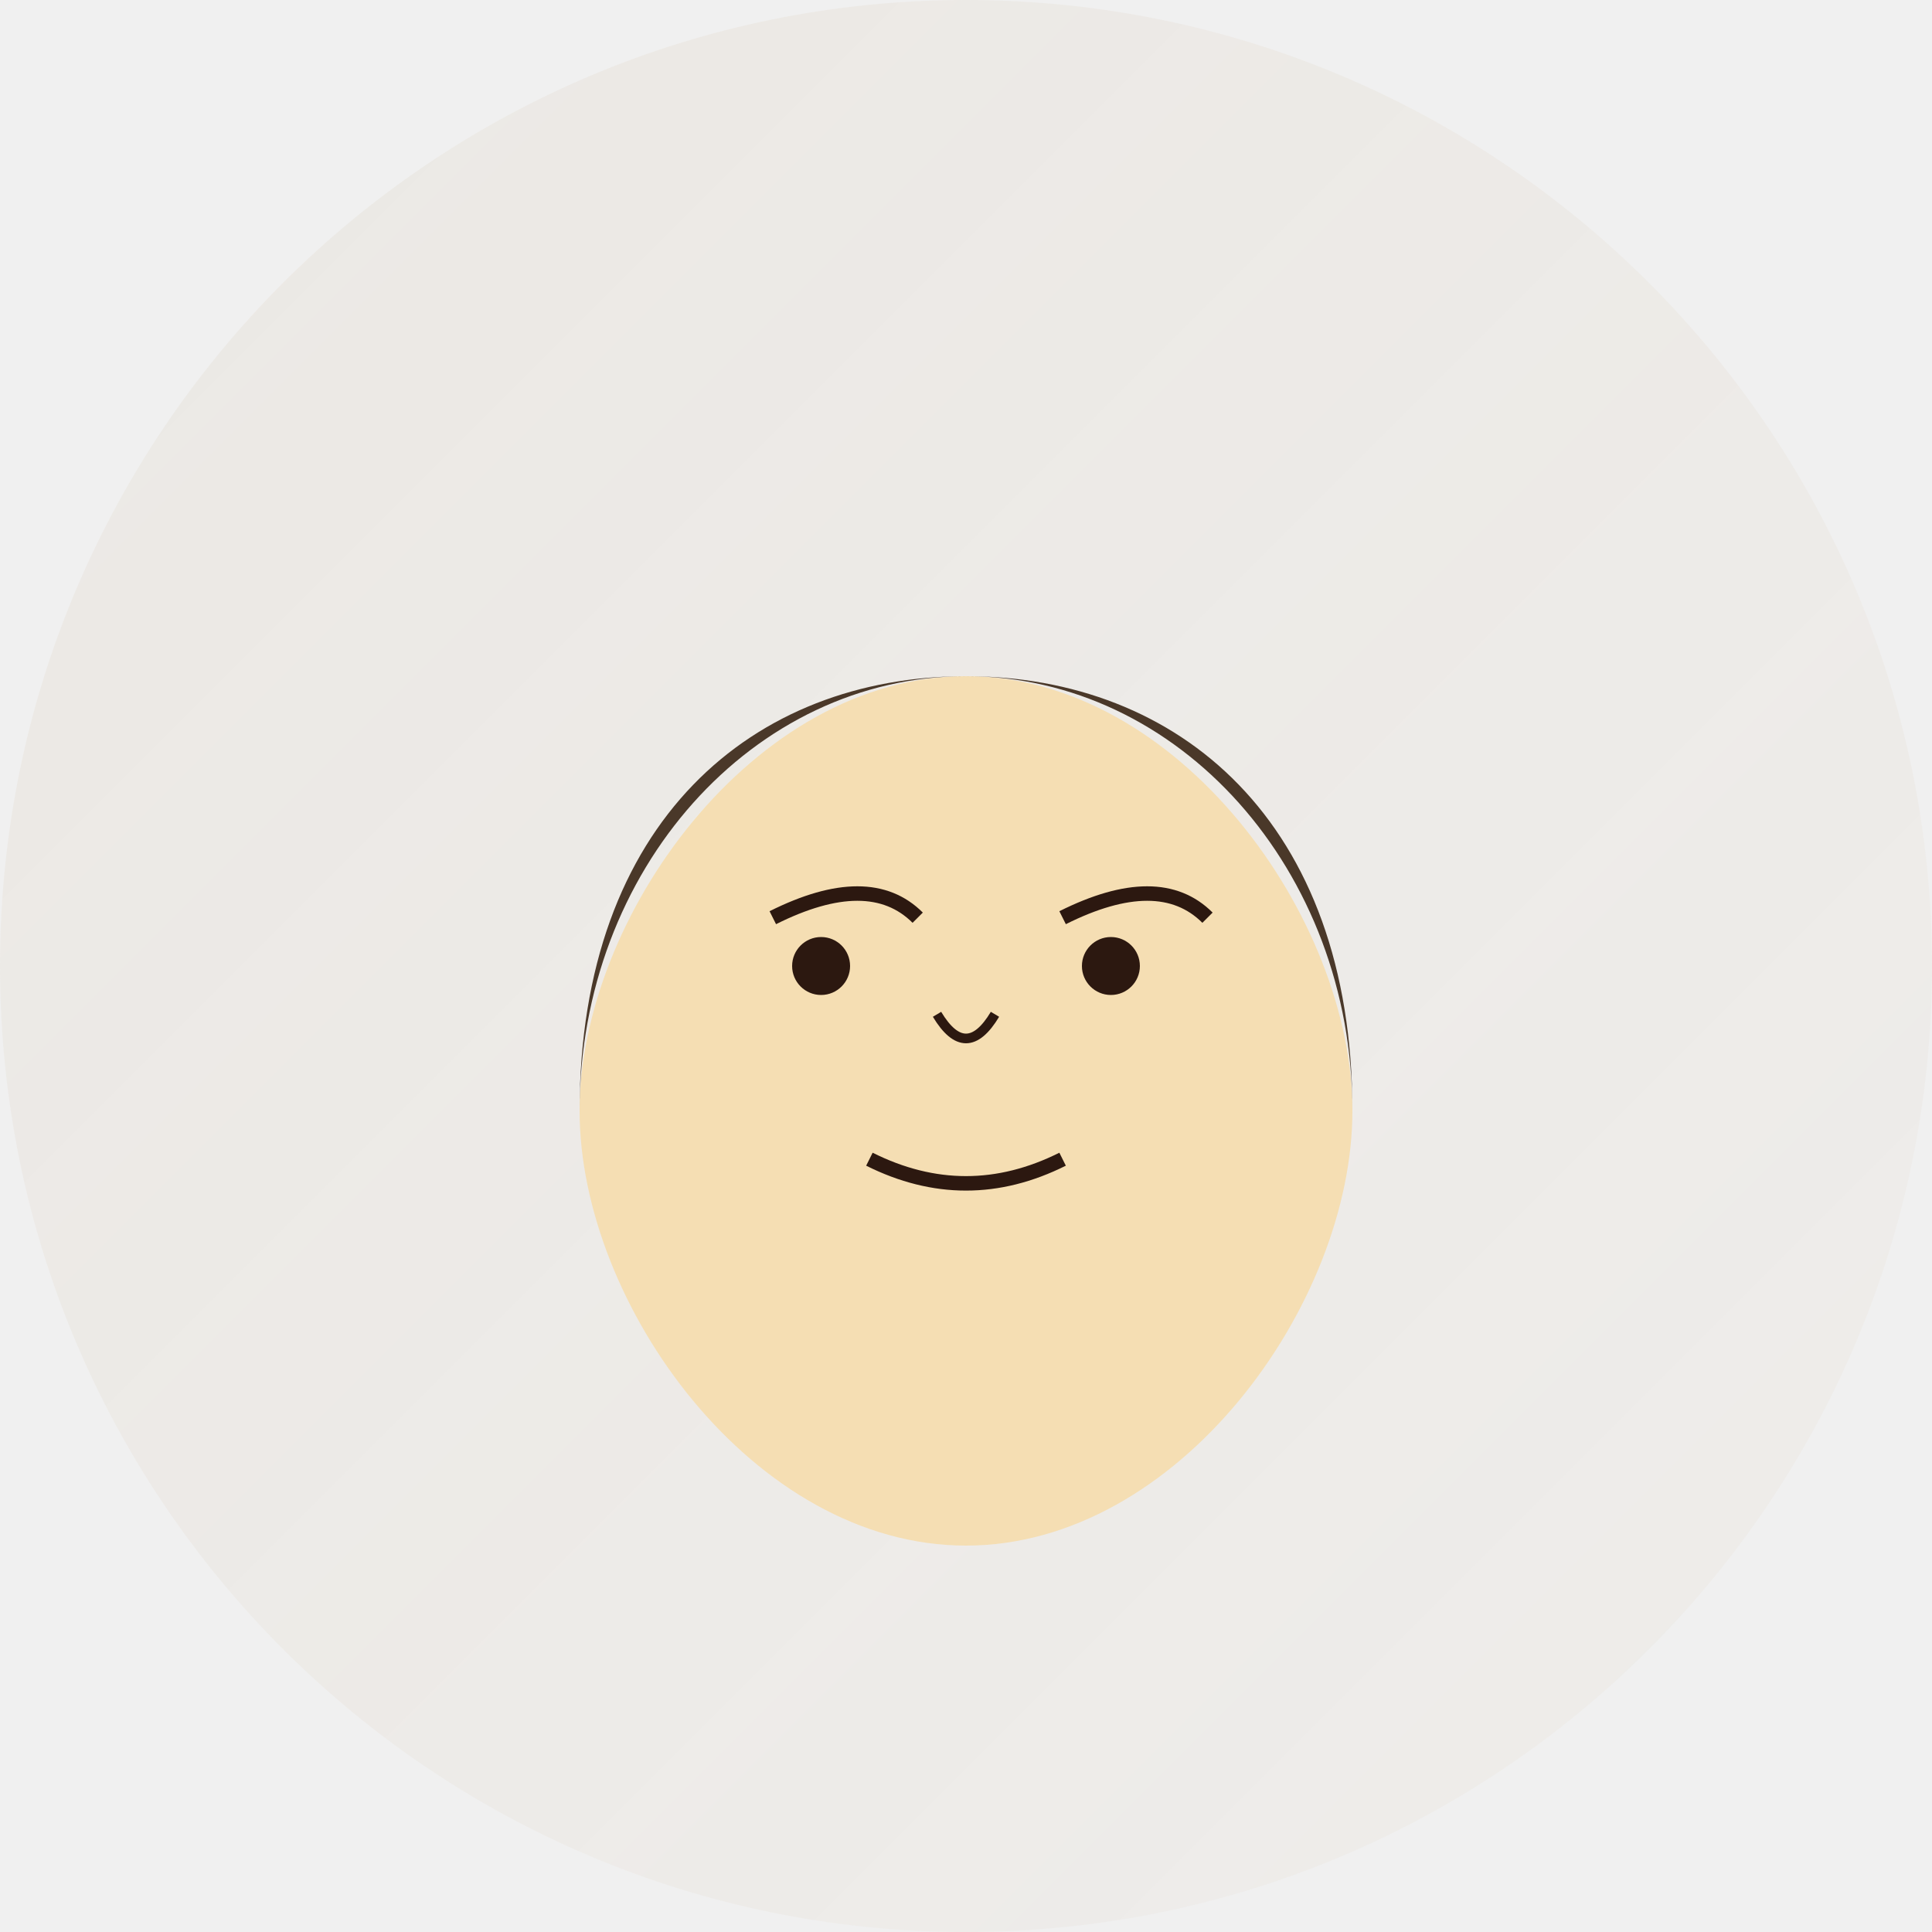
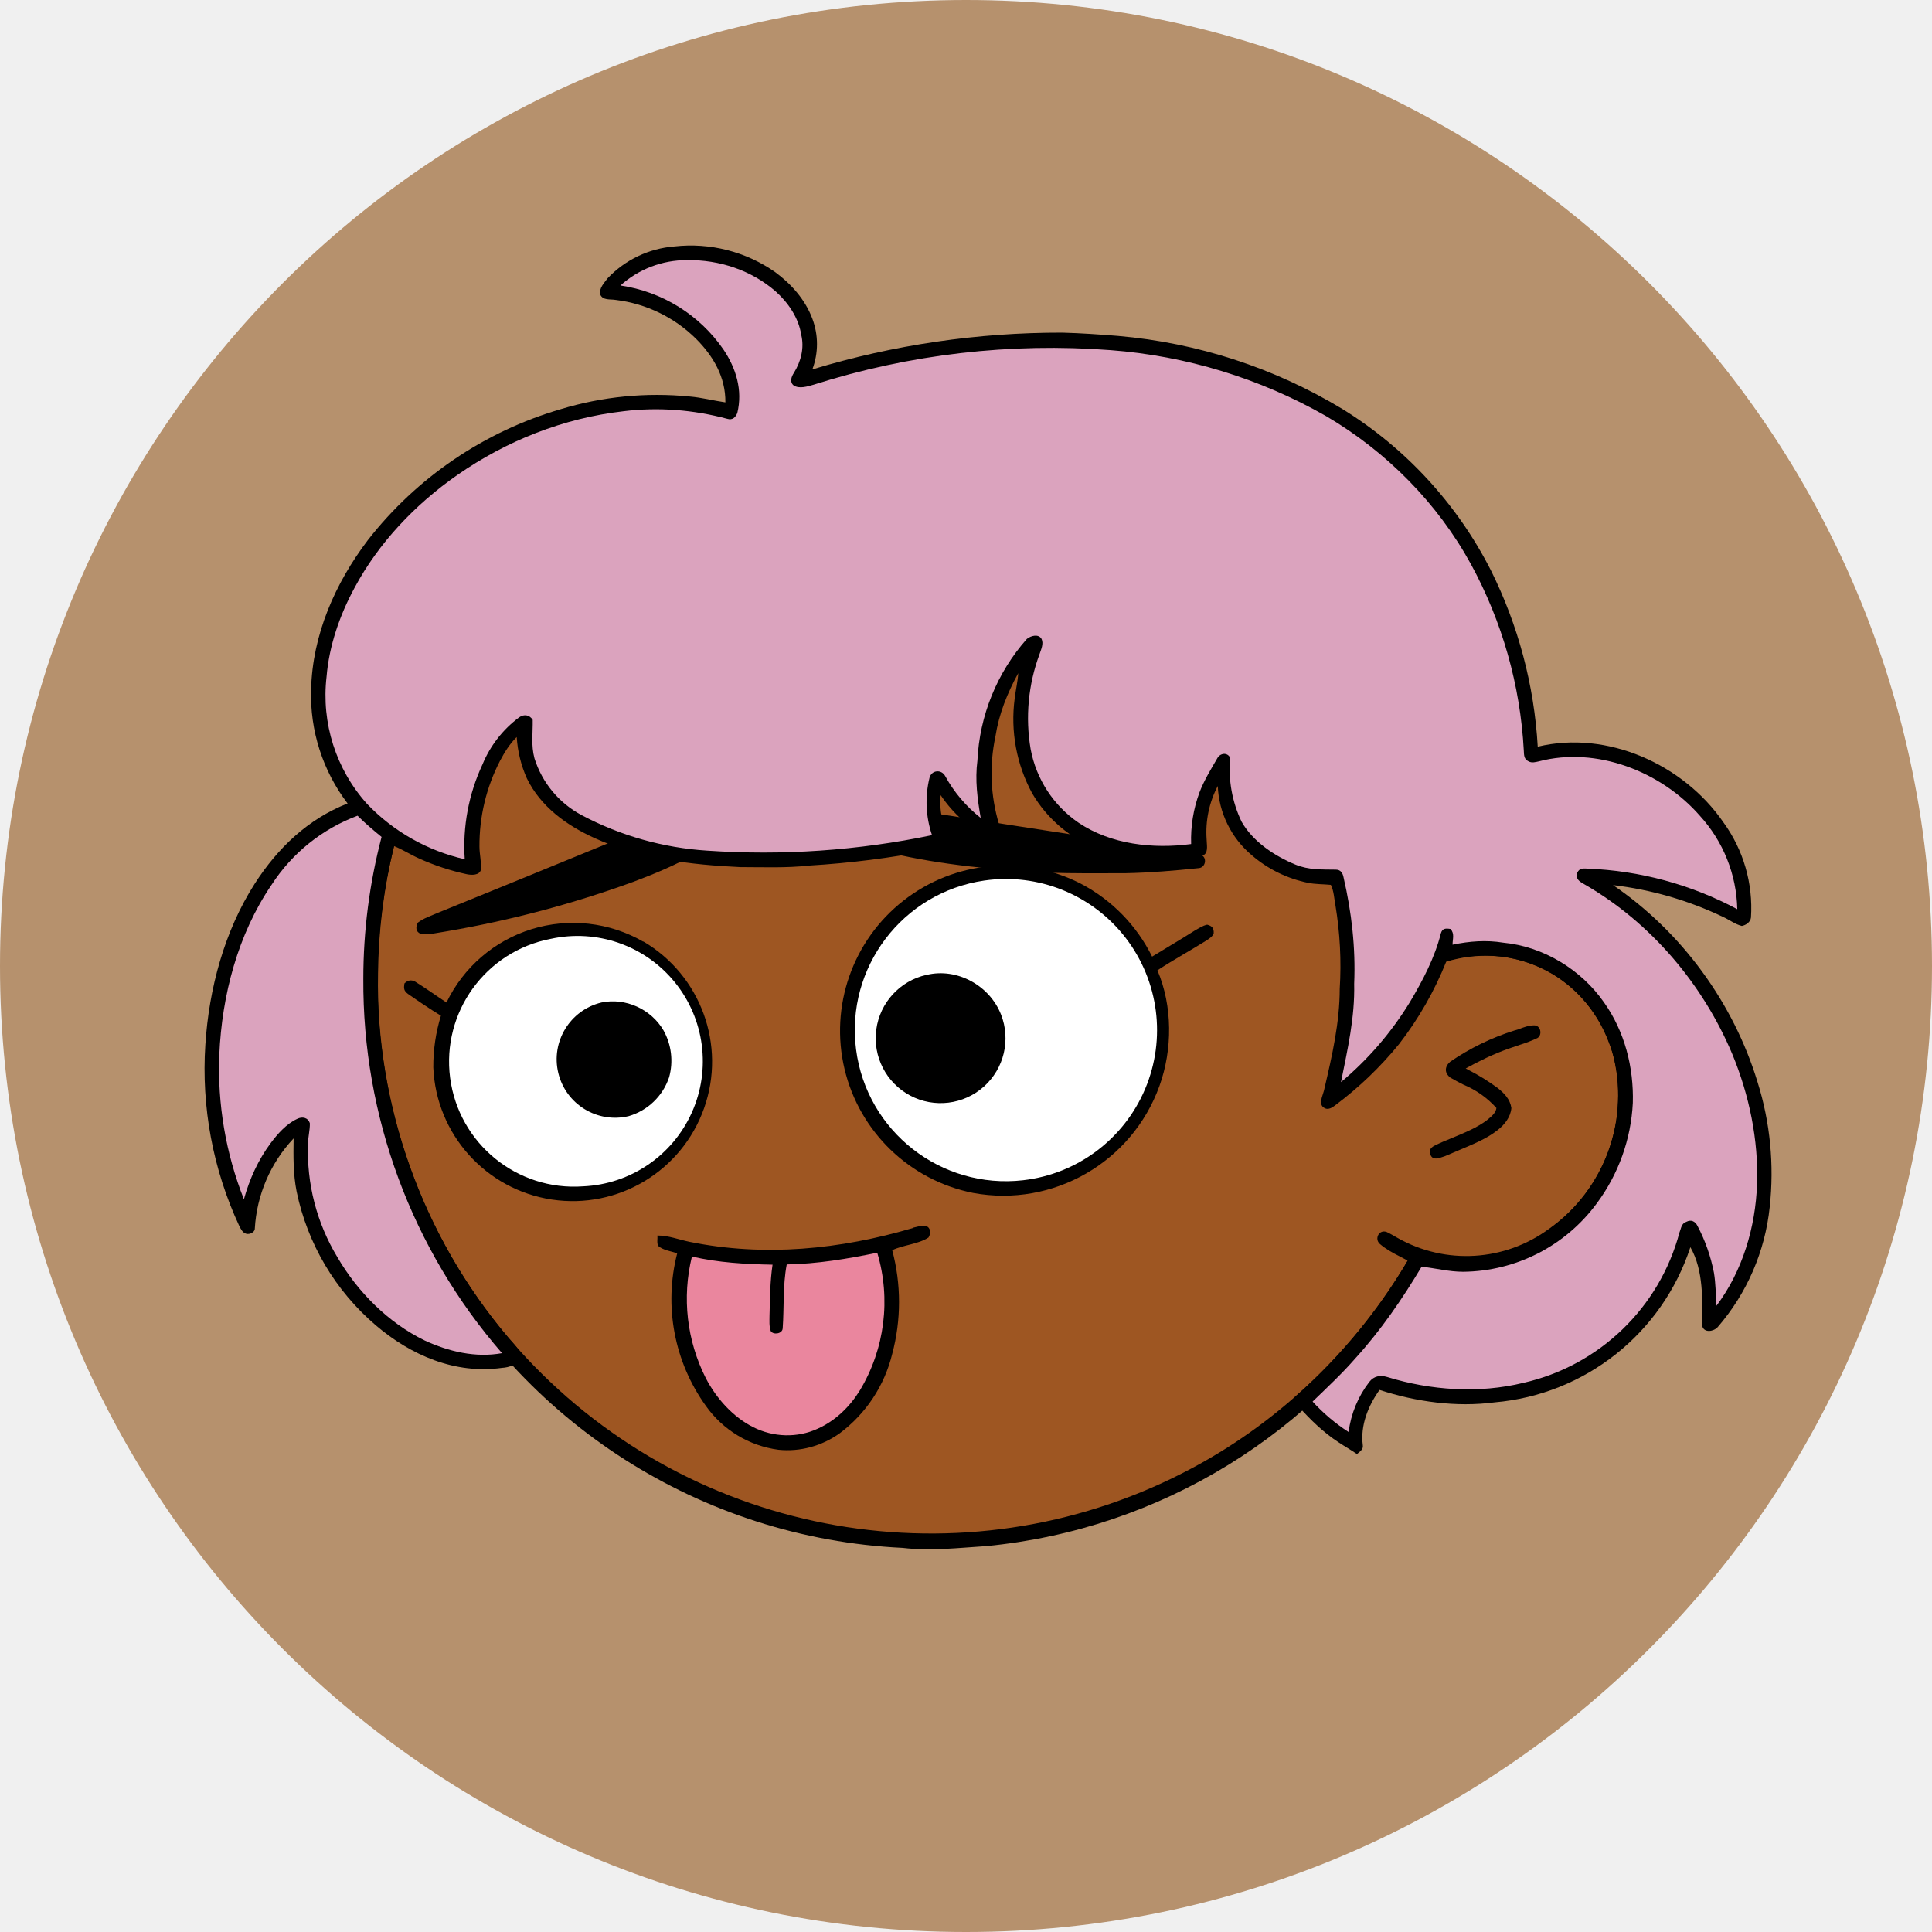
- <svg xmlns="http://www.w3.org/2000/svg" width="200" height="200" viewBox="0 0 200 200" fill="none">
-   <defs>
-     <linearGradient id="gradjames" x1="0%" y1="0%" x2="100%" y2="100%">
-       <stop offset="0%" style="stop-color:#C8A97E;stop-opacity:0.1" />
-       <stop offset="100%" style="stop-color:#C8A97E;stop-opacity:0.05" />
-     </linearGradient>
-   </defs>
-   <circle cx="100" cy="100" r="100" fill="url(#gradjames)" />
-   <path d="M100 160c-22 0-40-25-40-45s18-45 40-45 40 25 40 45-18 45-40 45z" fill="#F5DEB3" />
-   <path d="M60 115c0-30 18-45 40-45s40 15 40 45c0-25-18-45-40-45s-40 20-40 45z" fill="#4A3829" />
-   <circle cx="85" cy="100" r="3" fill="#2C1810" />
-   <circle cx="115" cy="100" r="3" fill="#2C1810" />
-   <path d="M80 95q10-5 15 0M110 95q10-5 15 0" stroke="#2C1810" stroke-width="1.5" />
-   <path d="M97 105q3 5 6 0" stroke="#2C1810" stroke-width="1" />
-   <path d="M90 120q10 5 20 0" stroke="#2C1810" stroke-width="1.5" fill="none" />
+ <svg xmlns="http://www.w3.org/2000/svg" viewBox="0 0 762 762" fill="none" shape-rendering="auto">
+   <mask id="viewboxMask">
+     <rect width="762" height="762" rx="381" ry="381" x="0" y="0" fill="#fff" />
+   </mask>
+   <g mask="url(#viewboxMask)">
+     <rect fill="#b6916d" width="762" height="762" x="0" y="0" />
+     <path d="M396 164.8a224.8 224.8 0 0 1 104.8 42.4c6.2 4.9 12.5 9.4 18 15a225.4 225.4 0 0 1 71.8 149 58.5 58.5 0 0 1 50.9 42.2 71 71 0 0 1-27.6 76.5c-11 7.7-24.5 12-38 11.7-5 0-10-1.6-15-1.8-1.9 2.2-3.3 4.9-4.8 7.3A223.3 223.3 0 0 1 389 609.8c-11 .7-21.9 2-33 .7a223.7 223.7 0 0 1-178.8-342.3A223.4 223.4 0 0 1 352 163.5c14.6-1.4 29.4-.3 44 1.3Z" fill="#000" />
+     <path fill-rule="evenodd" clip-rule="evenodd" d="M498.8 213.2A216 216 0 0 0 363 169c-13-.2-26.2 1.6-39 4a218 218 0 0 0-113.6 365.5 218.5 218.5 0 0 0 260.4 40.2c35-18.8 64.2-47.3 84.4-81.5l-3-1.6c-2.8-1.4-5.7-3-8-5-2.2-2-.3-5.8 2.7-4.7 1.5.7 3 1.6 4.4 2.4a55 55 0 0 0 59.6-3.6 64.5 64.5 0 0 0 25-69.8 53.1 53.1 0 0 0-24-31 52.6 52.6 0 0 0-47-2.8c-1.6.8-3.4 1.5-5 1.3-2.5-.2-2.8-4.2-.6-5.2 8-4 16.5-5.6 25.4-6.4a217 217 0 0 0-72-146.4c-4.4-4-8.7-8.1-13.9-11.3Zm107.6 196.2c2-1.2 1.3-5.1-1.4-5-2 0-4.2.8-6.2 1.6l-1.4.4a95.1 95.1 0 0 0-25.5 12.4c-2.2 2-2.2 4.4.1 6.2a92 92 0 0 0 5.2 2.8 36 36 0 0 1 13 9.2c-.2 1.9-2 3.4-3.4 4.5l-.2.2c-3.9 3-8.8 5-13.6 7-2.5 1-4.9 2-7.1 3.1-1.7.8-2.6 2.2-1.6 3.9 1 2 3.2 1.1 5 .5l.6-.2 5.4-2.3c5.4-2.3 11-4.5 15.4-8 2.7-2.1 5.1-5.1 5.4-8.7-.5-3.4-2.7-5.7-5.3-7.8a83 83 0 0 0-11.6-7.2l-1.1-.6c5.4-3 10.8-5.6 16.6-7.7l5-1.7a52 52 0 0 0 6.7-2.6Z" fill="#9e5622" />
+     <g transform="translate(-161 -83)">
+       <path d="M587.4 431.6a65 65 0 0 1 28 28.7c5.5-3.4 11.2-6.7 16.7-10.2 1.6-.9 3.2-2 5-2.4 1.9.5 2.7 1.3 2.6 3.4-.4 1.3-1.7 2-2.8 2.8-6.4 4-13 7.6-19.4 11.8 6 14.1 6 31.2.8 45.6a65.5 65.5 0 0 1-73.5 42.2 65.2 65.2 0 1 1 42.6-121.9Z" fill="#000" />
+       <path d="M549.2 430.3a59.6 59.6 0 1 1 15.3 118.2 59.6 59.6 0 0 1-15.3-118.2Z" fill="#fff" />
+       <path d="M414.7 454.3a55 55 0 1 1-82.8 49.7 68 68 0 0 1 3-20.4c-4.4-2.7-8.7-5.6-13-8.6-1.6-1.2-1.7-2.1-1.4-4.1 1.3-1.3 2.7-1.6 4.3-.7 4.2 2.6 8.2 5.5 12.3 8.2a55.4 55.4 0 0 1 77.6-24Z" fill="#000" />
+       <path d="M378.2 453.3a49.4 49.4 0 1 1 12.8 97.6 49.3 49.3 0 0 1-12.8-97.6Z" fill="#fff" />
+       <path d="M526.5 467.5c12-2.9 24.8 4.2 29.3 15.6a25.6 25.6 0 1 1-29.4-15.6ZM398.2 478.4c9.5-2 19.6 2.6 24.5 11a24.5 24.5 0 0 1 2.2 18.5 23.8 23.8 0 0 1-15.9 15.3 23 23 0 1 1-10.8-44.8Z" fill="#000" />
+     </g>
+     <g transform="translate(-161 -83)">
+       <path d="M452 395.9c.7 4.6-1.5 9.3-4.2 13a43.8 43.8 0 0 1-12.8 11c-7.7 4.4-16 7.8-24.2 10.9a423.5 423.5 0 0 1-73.5 19.5c-3.4.5-7 1.5-10.4 1-2-.8-2-2.7-1.1-4.4 2.3-1.8 5.5-2.8 8.2-4 36-14.6 71.9-29.4 107.8-44.1 3.3-1.3 6.6-3.4 10.2-3ZM479 396l148 22.8c2.6.4 5.3.5 7.8 1.4 2.4 1.1 1.7 5-1 5.2-9.6 1-19.1 1.8-28.8 2-15.4 0-30.6.3-46-1.2-20.9-1.6-42.2-4.6-62.2-11-7-2.5-15-5.5-20.3-10.7-1.8-2-4-4.3-3.2-7.1 1.2-2.2 3.6-1.6 5.7-1.4Z" fill="#000" />
+     </g>
+     <g transform="translate(-161 -83)">
+       <path d="M521.2 567.2c1.5-.3 3.3-1 5-.7 2 .8 2 3 1 4.6-4.2 2.7-10 2.9-14.3 5a79.2 79.2 0 0 1 0 40.9 55.4 55.4 0 0 1-20.7 31.3c-7 5-15.6 7.4-24.2 6.5a41.8 41.8 0 0 1-28.6-17.3 72.2 72.2 0 0 1-11.3-60.2c-2.4-.8-5.6-1.2-7.5-2.9-.6-1.2-.2-2.8-.3-4.1 4.5 0 8.3 1.6 12.7 2.5 29.5 6 59.5 3 88.2-5.5Z" fill="#000" />
+       <path d="M507 577.1a67.7 67.7 0 0 1-6.8 54.2c-4 6.5-9.6 12-16.7 15.2-8 3.7-17.5 3.4-25.4-.6-8-4-14.6-11.4-18.7-19.3a69.5 69.5 0 0 1-5.5-48c10.5 2.4 21 3 31.8 3.2-1 6.8-1 13.4-1.2 20.2 0 2-.2 4 .5 6 1 1.6 4.6 1.1 4.7-1.1.6-8.4 0-16.8 1.6-25.2 12-.2 24-2.2 35.6-4.6Z" fill="#EA869E" />
+     </g>
+     <g transform="translate(-161 -83)" />
+     <g transform="translate(-161 -83)" />
+     <g transform="translate(-161 -83)">
+       <path d="M427 180.2a58 58 0 0 1 39.7 10.1c6.4 4.7 11.9 10.9 14.7 18.4a28.3 28.3 0 0 1 0 20 338 338 0 0 1 98.6-14.5c7.3.2 14.7.7 22 1.3a205.3 205.3 0 0 1 88.6 28.9 160.1 160.1 0 0 1 58.4 63.5 179 179 0 0 1 18.5 69.6c27.4-6.6 57.5 7 73.2 29.8a57.4 57.4 0 0 1 10.9 37.6c-.2 1.8-2 3-3.6 3.3-2.6-.6-5-2.5-7.5-3.6a138.2 138.2 0 0 0-43.3-12.5c27 18.4 47.5 46.4 57 77.7 5 15.9 6.6 32.7 4.8 49.2a86 86 0 0 1-20.5 47.4c-1.6 1.8-5.3 2.4-6.1-.3 0-10.2.6-22-4.7-31.2a89.3 89.3 0 0 1-77.2 61.2c-15.1 2-31-.2-45.4-4.9-4.5 6.3-7.6 14-6.6 21.8.3 1.7-1.2 2.5-2.3 3.5-2.3-1.6-4.8-3-7.2-4.6-6-3.9-11-8.8-15.8-14.1-1-1-1.2-2.3-1.5-3.8 18.3-16 34-35.2 46-56.3 1.4-2.7 4-1.5 6.3-1a56 56 0 0 0 48.5-9.2 65.7 65.7 0 0 0 26-42.5c1.4-10.4 1-20.9-2.9-30.7-4.8-13-14.5-24-27.2-29.7-11.6-5.4-25-6-37-2.3a135 135 0 0 1-18.6 32.5 142.4 142.4 0 0 1-25 24c-1.7 1.3-3.4 2.4-5.2.6-1.5-1.8.5-5.1.8-7.2 3-12.8 6-26 6-39.2.7-11 .1-22.1-1.7-33-.5-2.6-.6-5.6-1.8-8-3-.3-6-.2-9-.8a48.8 48.8 0 0 1-22.2-10.9 37.7 37.7 0 0 1-13.4-27.3 39.2 39.2 0 0 0-4.4 21c0 1.8.7 4.7-.8 6-1.8 1.1-4 1.5-6 1.8-12 1.4-24.7.5-36-3.9a51 51 0 0 1-26-22 61.5 61.5 0 0 1-6.9-37.4c.4-3.4 1.2-6.6 1.4-10-4.3 7.9-7.6 16-9 25A69.7 69.7 0 0 0 555 408c.4 1.5 1.2 3.3.7 4.8-.4 1.6-2.2 2.1-3.7 1.4a52.4 52.4 0 0 1-20-17.6c-.4 4.6.1 8.4 1.6 12.8.4 2 2 4.6.4 6.4-1.3 1.9-3.8 2-5.8 2.5a365 365 0 0 1-48.2 6.1c-8.9 1-18 .6-27 .6-19.5-.9-39.7-3.3-57.6-11.5-11-5-21.2-12.4-26.6-23.5a47 47 0 0 1-4-16.3c-2.8 2.7-4.8 6-6.6 9.4a72.5 72.5 0 0 0-8.1 33.8c0 3 .8 6 .6 9.1-.6 2.3-3.7 2.2-5.6 1.8a92.6 92.6 0 0 1-18.8-6.2c-3.4-1.5-6.4-3.5-9.9-4.9a222 222 0 0 0-6.3 50.2c-1 52 17.7 104 51.3 143.6 2.3 2.7 4.9 4.8 5.4 8.6a12 12 0 0 1-7.8 3.4c-18.5 2.6-36-5-49.8-16.8A94.6 94.6 0 0 1 278 553c-1.4-7-1.3-13.9-1.2-21a56.6 56.6 0 0 0-15.3 35.6c0 1.4-2 2.4-3.4 2-1.4-.4-2-1.7-2.7-3A146.7 146.7 0 0 1 242 495c1.4-22 7.5-44.8 19.5-63.5 9-14 21-25.5 36.6-31.6a70.5 70.5 0 0 1-14.4-44.9c.5-21.6 9.5-42 22.4-59a149.9 149.9 0 0 1 76-51.6 131 131 0 0 1 51-5c4.7.4 9.2 1.6 14 2.3.1-10-4.8-18.3-11.6-25.1a54.3 54.3 0 0 0-31.6-15.3c-2.3-.4-5.1.3-6.2-2.2-.4-2.6 1.6-4.5 3-6.4a40.7 40.7 0 0 1 26.3-12.5Z" fill="#000" />
+       <path d="M432 185.6c12.7-.2 25.4 4 35 12.4 4.9 4.4 9 10.4 10 17 1.3 5.2-.1 10.6-2.9 15.1-1 1.5-1.7 3.6-.1 4.9 2.2 1.5 5.6.4 8-.3a309 309 0 0 1 117-13.6 202.5 202.5 0 0 1 85 26c23.8 14 43.9 34.2 57.2 58.5A173 173 0 0 1 762 379c.1 1.8 0 3.4 1.9 4.3 1.3.7 2.6.3 4 0 22.8-6 48.3 4 63.5 21.4a56.4 56.4 0 0 1 14.8 36.9 136.2 136.2 0 0 0-59.1-16c-2.3-.2-3.5 0-4.3 2.3 0 2.4 1.7 3 3.3 4 26 15 46.6 39.3 58.2 67 6.6 16 10.3 33.7 9.7 51.1-.6 17-5.7 34.3-16 48-.3-4.4-.3-8.8-1-13a67 67 0 0 0-6.5-18.5c-.9-1.8-2.5-2.6-4.4-1.6-2 .7-2 2.5-2.7 4.2a82.6 82.6 0 0 1-61.5 59.3c-17.6 4.3-36.6 3-53.8-2.3-2.7-.8-5.2-.4-7 1.9a40.9 40.9 0 0 0-8.2 19.8 72.2 72.2 0 0 1-14.2-12c5.8-5.6 11.7-11.1 17-17.2 10-11 18.4-23.3 26-36 5.6.6 10.8 2 16.4 2a66.2 66.2 0 0 0 52.7-27A72.4 72.4 0 0 0 805 518c.4-14-3.2-28.2-11.4-39.7-9-12.9-23.9-22-39.7-23.5-6.7-1.1-13.3-.6-20 .8 0-2.3.9-4.3-.8-6.2-1.9-.3-3.2-.3-3.8 1.7-2.4 9.6-7.2 18.7-12.2 27.1a129 129 0 0 1-27.2 31.6c2.6-13 5.5-25.4 5.2-38.8.6-14.2-1-28.2-4.2-42-.3-1.6-1.1-3-3-3-5.5-.1-10.7.2-16-2-8.2-3.4-16.7-9-21.2-16.9a48 48 0 0 1-4.5-25.2c-1.1-2.3-4-1.9-5.1.2-2.5 4.3-5.2 8.7-7 13.4a53.4 53.4 0 0 0-3.3 20.4c-15 2-31.6.2-44.4-8.4a45.2 45.2 0 0 1-18.9-29 72.5 72.5 0 0 1 3.5-37.5c.6-1.8 1.7-4.1.8-6-1.2-2.1-4.2-1.3-5.8 0a77.9 77.9 0 0 0-19.5 48c-1 7.7 0 15 1.3 22.6a54 54 0 0 1-14-16.5c-1.5-2.8-5.4-2.4-6.2.7a40.4 40.4 0 0 0 1 22.6 325.7 325.7 0 0 1-88.7 6.1 122 122 0 0 1-49.5-14 38.4 38.4 0 0 1-18.6-22.4c-1.4-5.2-.6-10-.7-15.2-1.3-2-3.4-2.3-5.3-1a44 44 0 0 0-14.5 18.6 76.3 76.3 0 0 0-7 37.4 77 77 0 0 1-38.5-21.8 64 64 0 0 1-16-50.2c1-12.2 5.2-24.3 11-35 9.5-17.8 24-33 40.5-44.5 19.5-13.6 42-22.5 65.6-25.2 13.7-1.7 27.6-.6 41 3 2 .6 3.2-.6 3.9-2.3 2.2-9-.5-17.7-5.5-25.1a59.9 59.9 0 0 0-40.6-25.2 39 39 0 0 1 26.2-10ZM302 404.7c3 3 6.2 5.7 9.5 8.4a220.7 220.7 0 0 0-7.2 55.9A223 223 0 0 0 359 616.7c-10.4 1.9-21-.6-30.5-5-14.4-7-26.4-19.1-34.4-32.8a80.6 80.6 0 0 1-11.6-44.9c0-2.7.8-5.4.7-8-.8-2.3-3-2.7-5-1.7-4.3 2-7.7 5.9-10.4 9.5-5 6.7-8.4 14.3-10.6 22.2a140 140 0 0 1-9.7-57c1-23.4 7.3-47.5 20.6-67a69.2 69.2 0 0 1 34-27.3Z" fill="#dba3be" />
+     </g>
+     <g transform="translate(-161 -83)" />
+   </g>
</svg>
